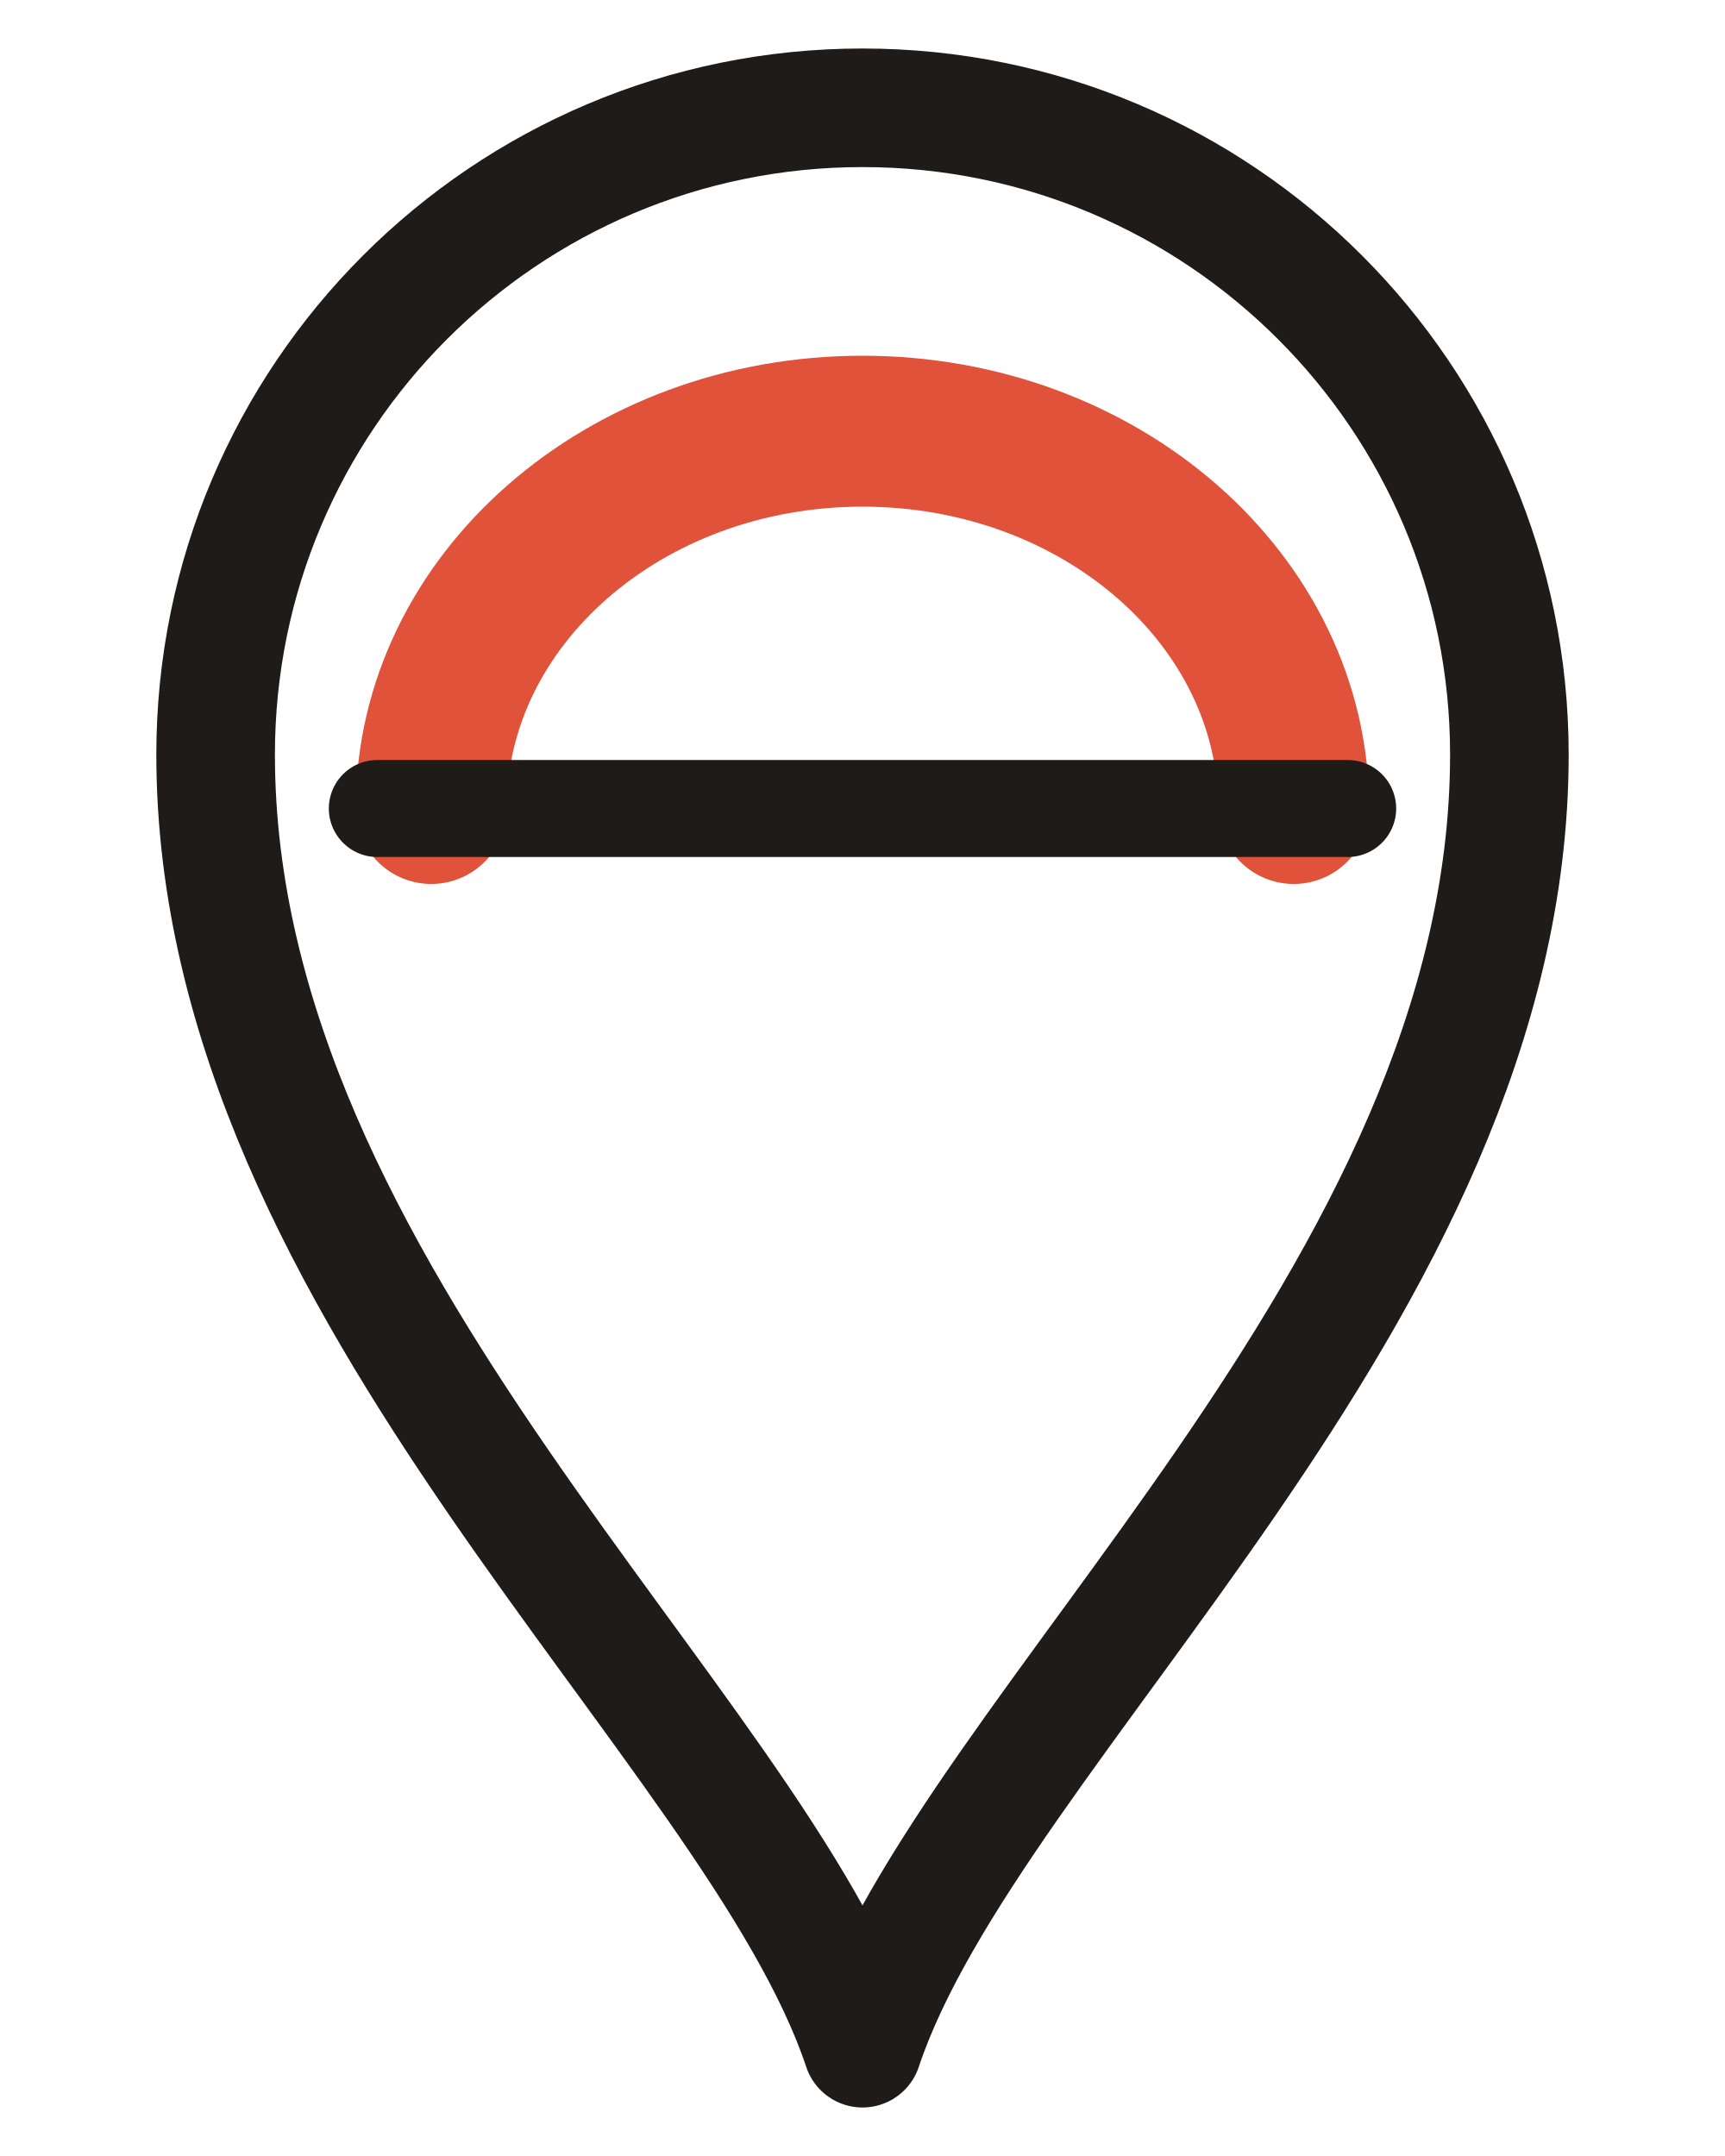
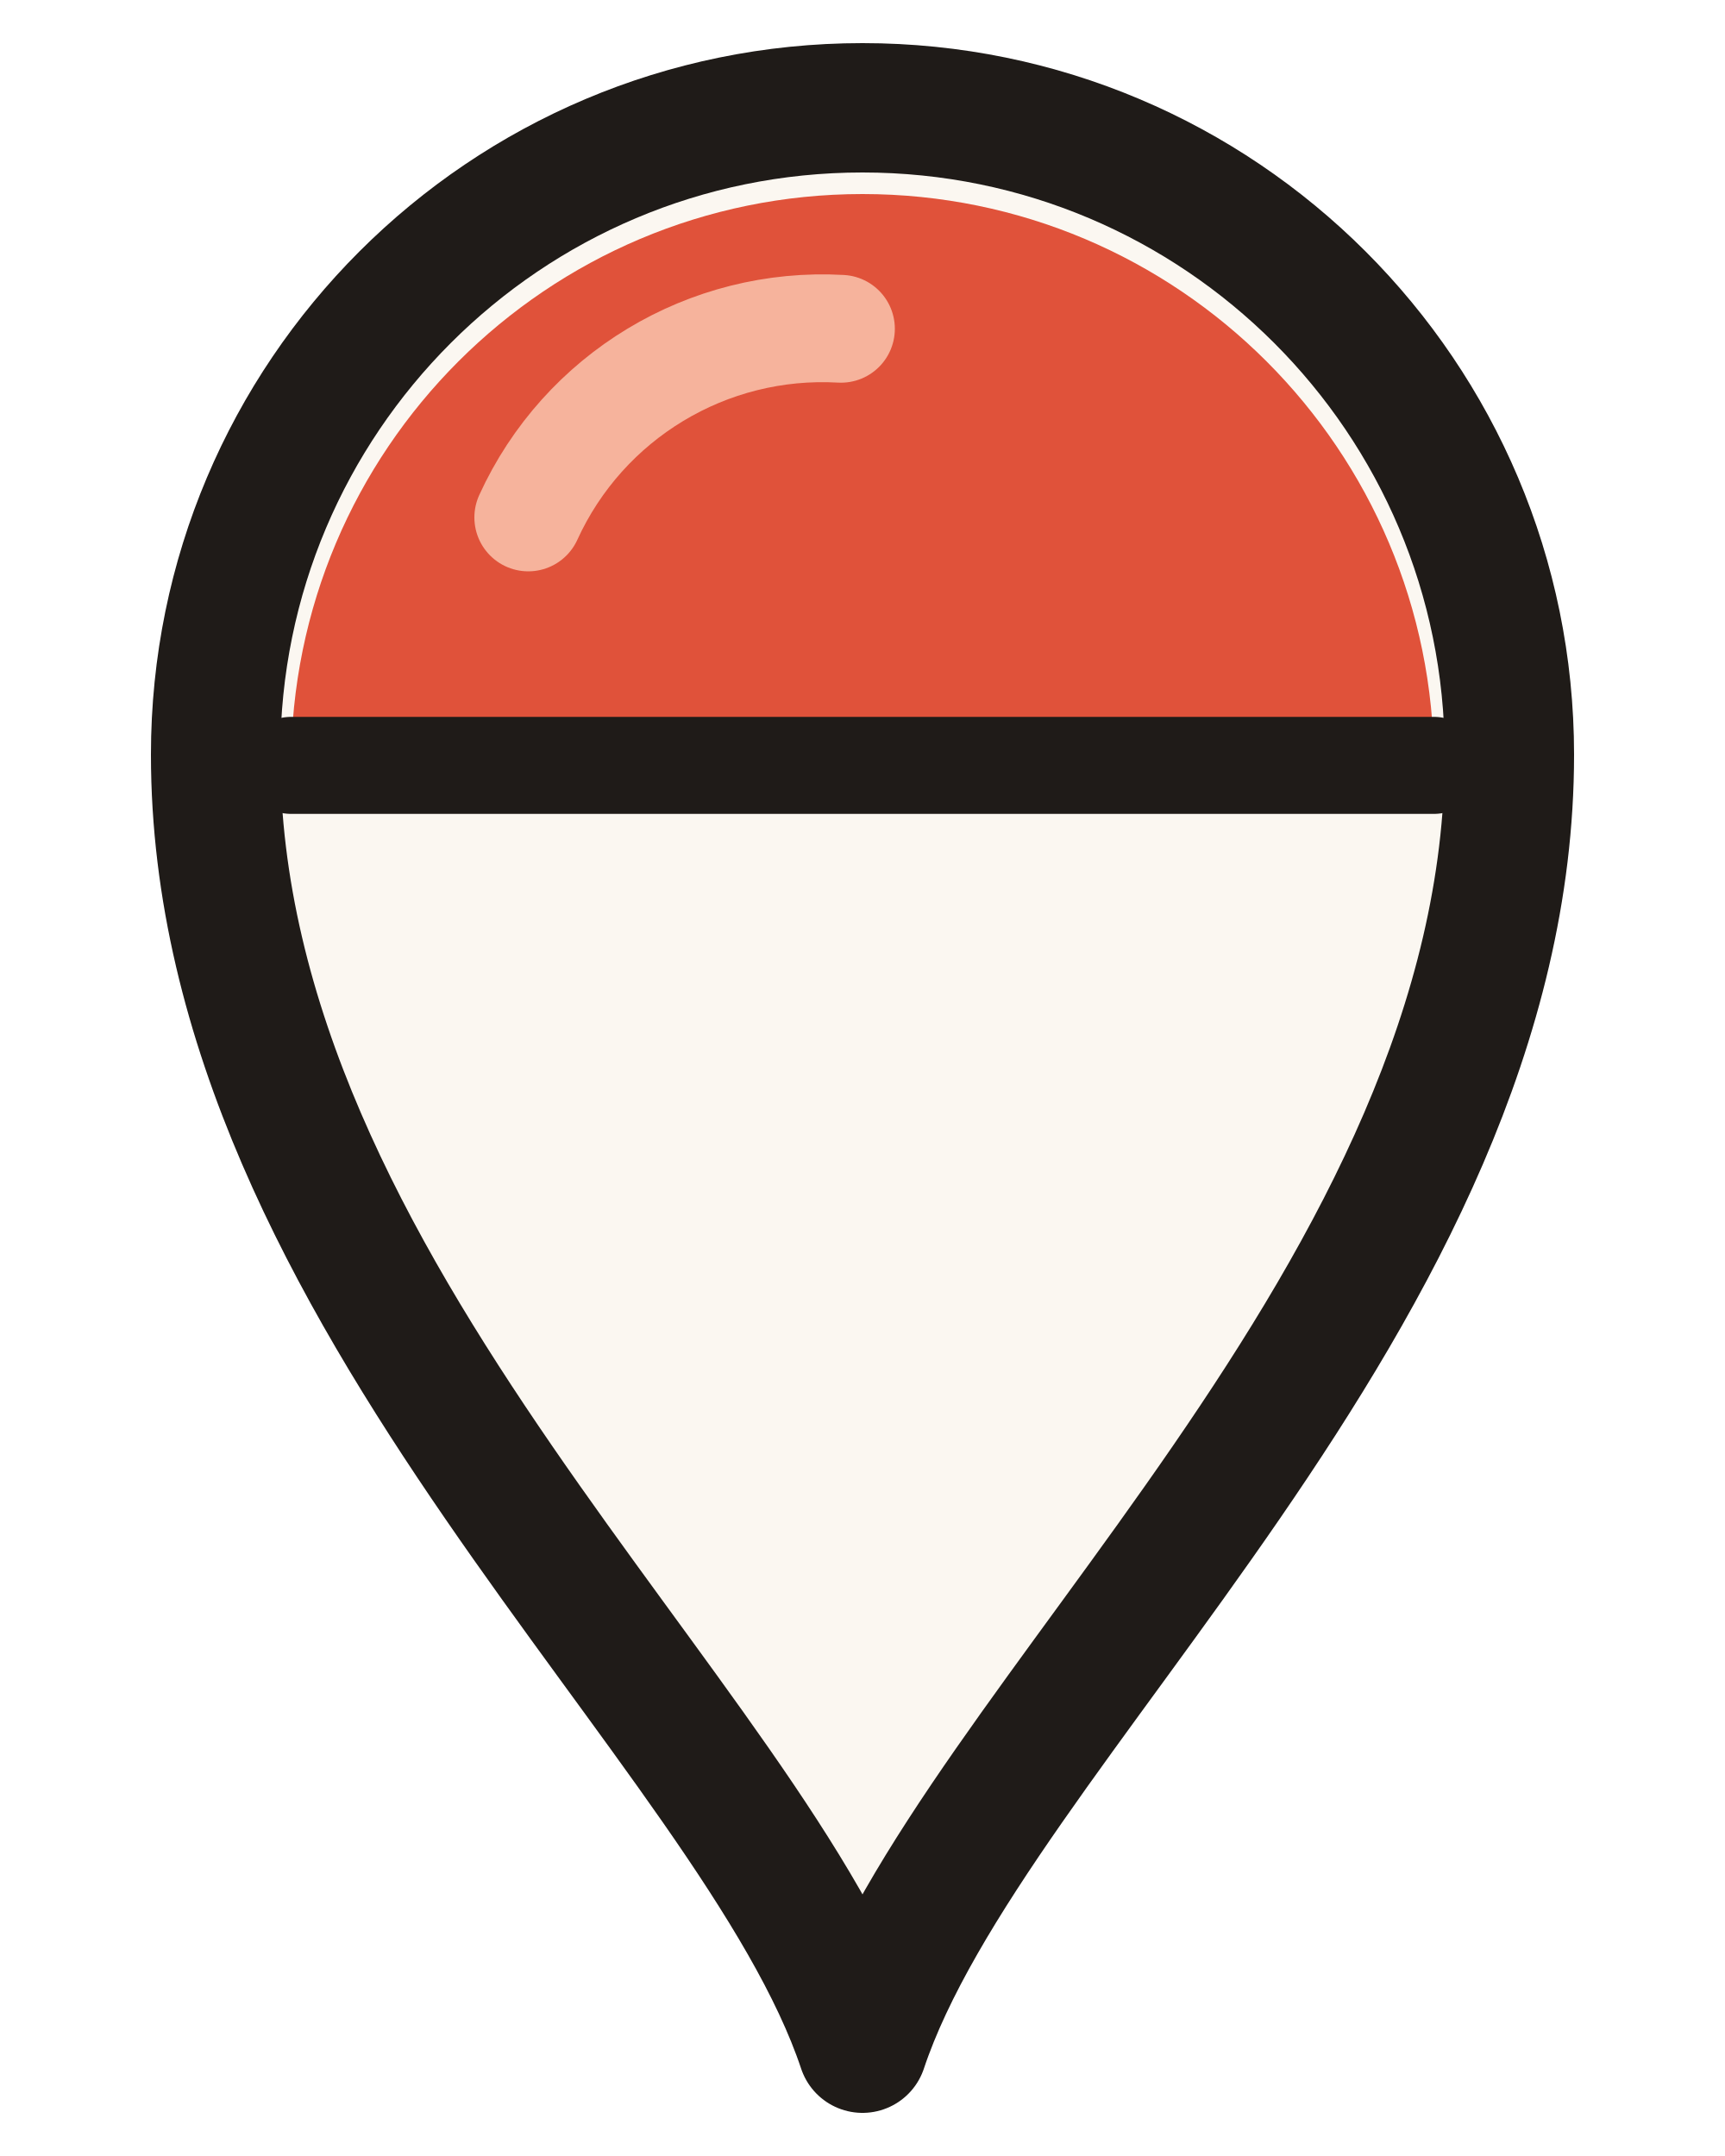
<svg xmlns="http://www.w3.org/2000/svg" viewBox="0 0 32 40" fill="none">
-   <path d="M16 38 C14 32 4 24 4 14 A12 12 0 0 1 28 14 C28 24 18 32 16 38Z" stroke="#1F1B18" stroke-width="2.2" stroke-linejoin="round" />
-   <path d="M8 15 A8 7 0 0 1 24 15" stroke="#E0523A" stroke-width="2.8" stroke-linecap="round" />
-   <line x1="7" y1="15" x2="25" y2="15" stroke="#1F1B18" stroke-width="1.8" stroke-linecap="round" />
+   <path d="M16 38 C14 32 4 24 4 14 A12 12 0 0 1 28 14 C28 24 18 32 16 38Z" fill="#FBF7F1" stroke="#1F1B18" stroke-width="2.4" stroke-linejoin="round" />
+   <path d="M5.4 14.2 A10.6 10.6 0 0 1 26.6 14.2 Z" fill="#E0523A" />
+   <path d="M9.8 9.6 A6 6 0 0 1 15.6 6.1" stroke="#F6B39C" stroke-width="2" stroke-linecap="round" />
+   <line x1="5.4" y1="14.2" x2="26.6" y2="14.2" stroke="#1F1B18" stroke-width="1.8" stroke-linecap="round" />
</svg>
